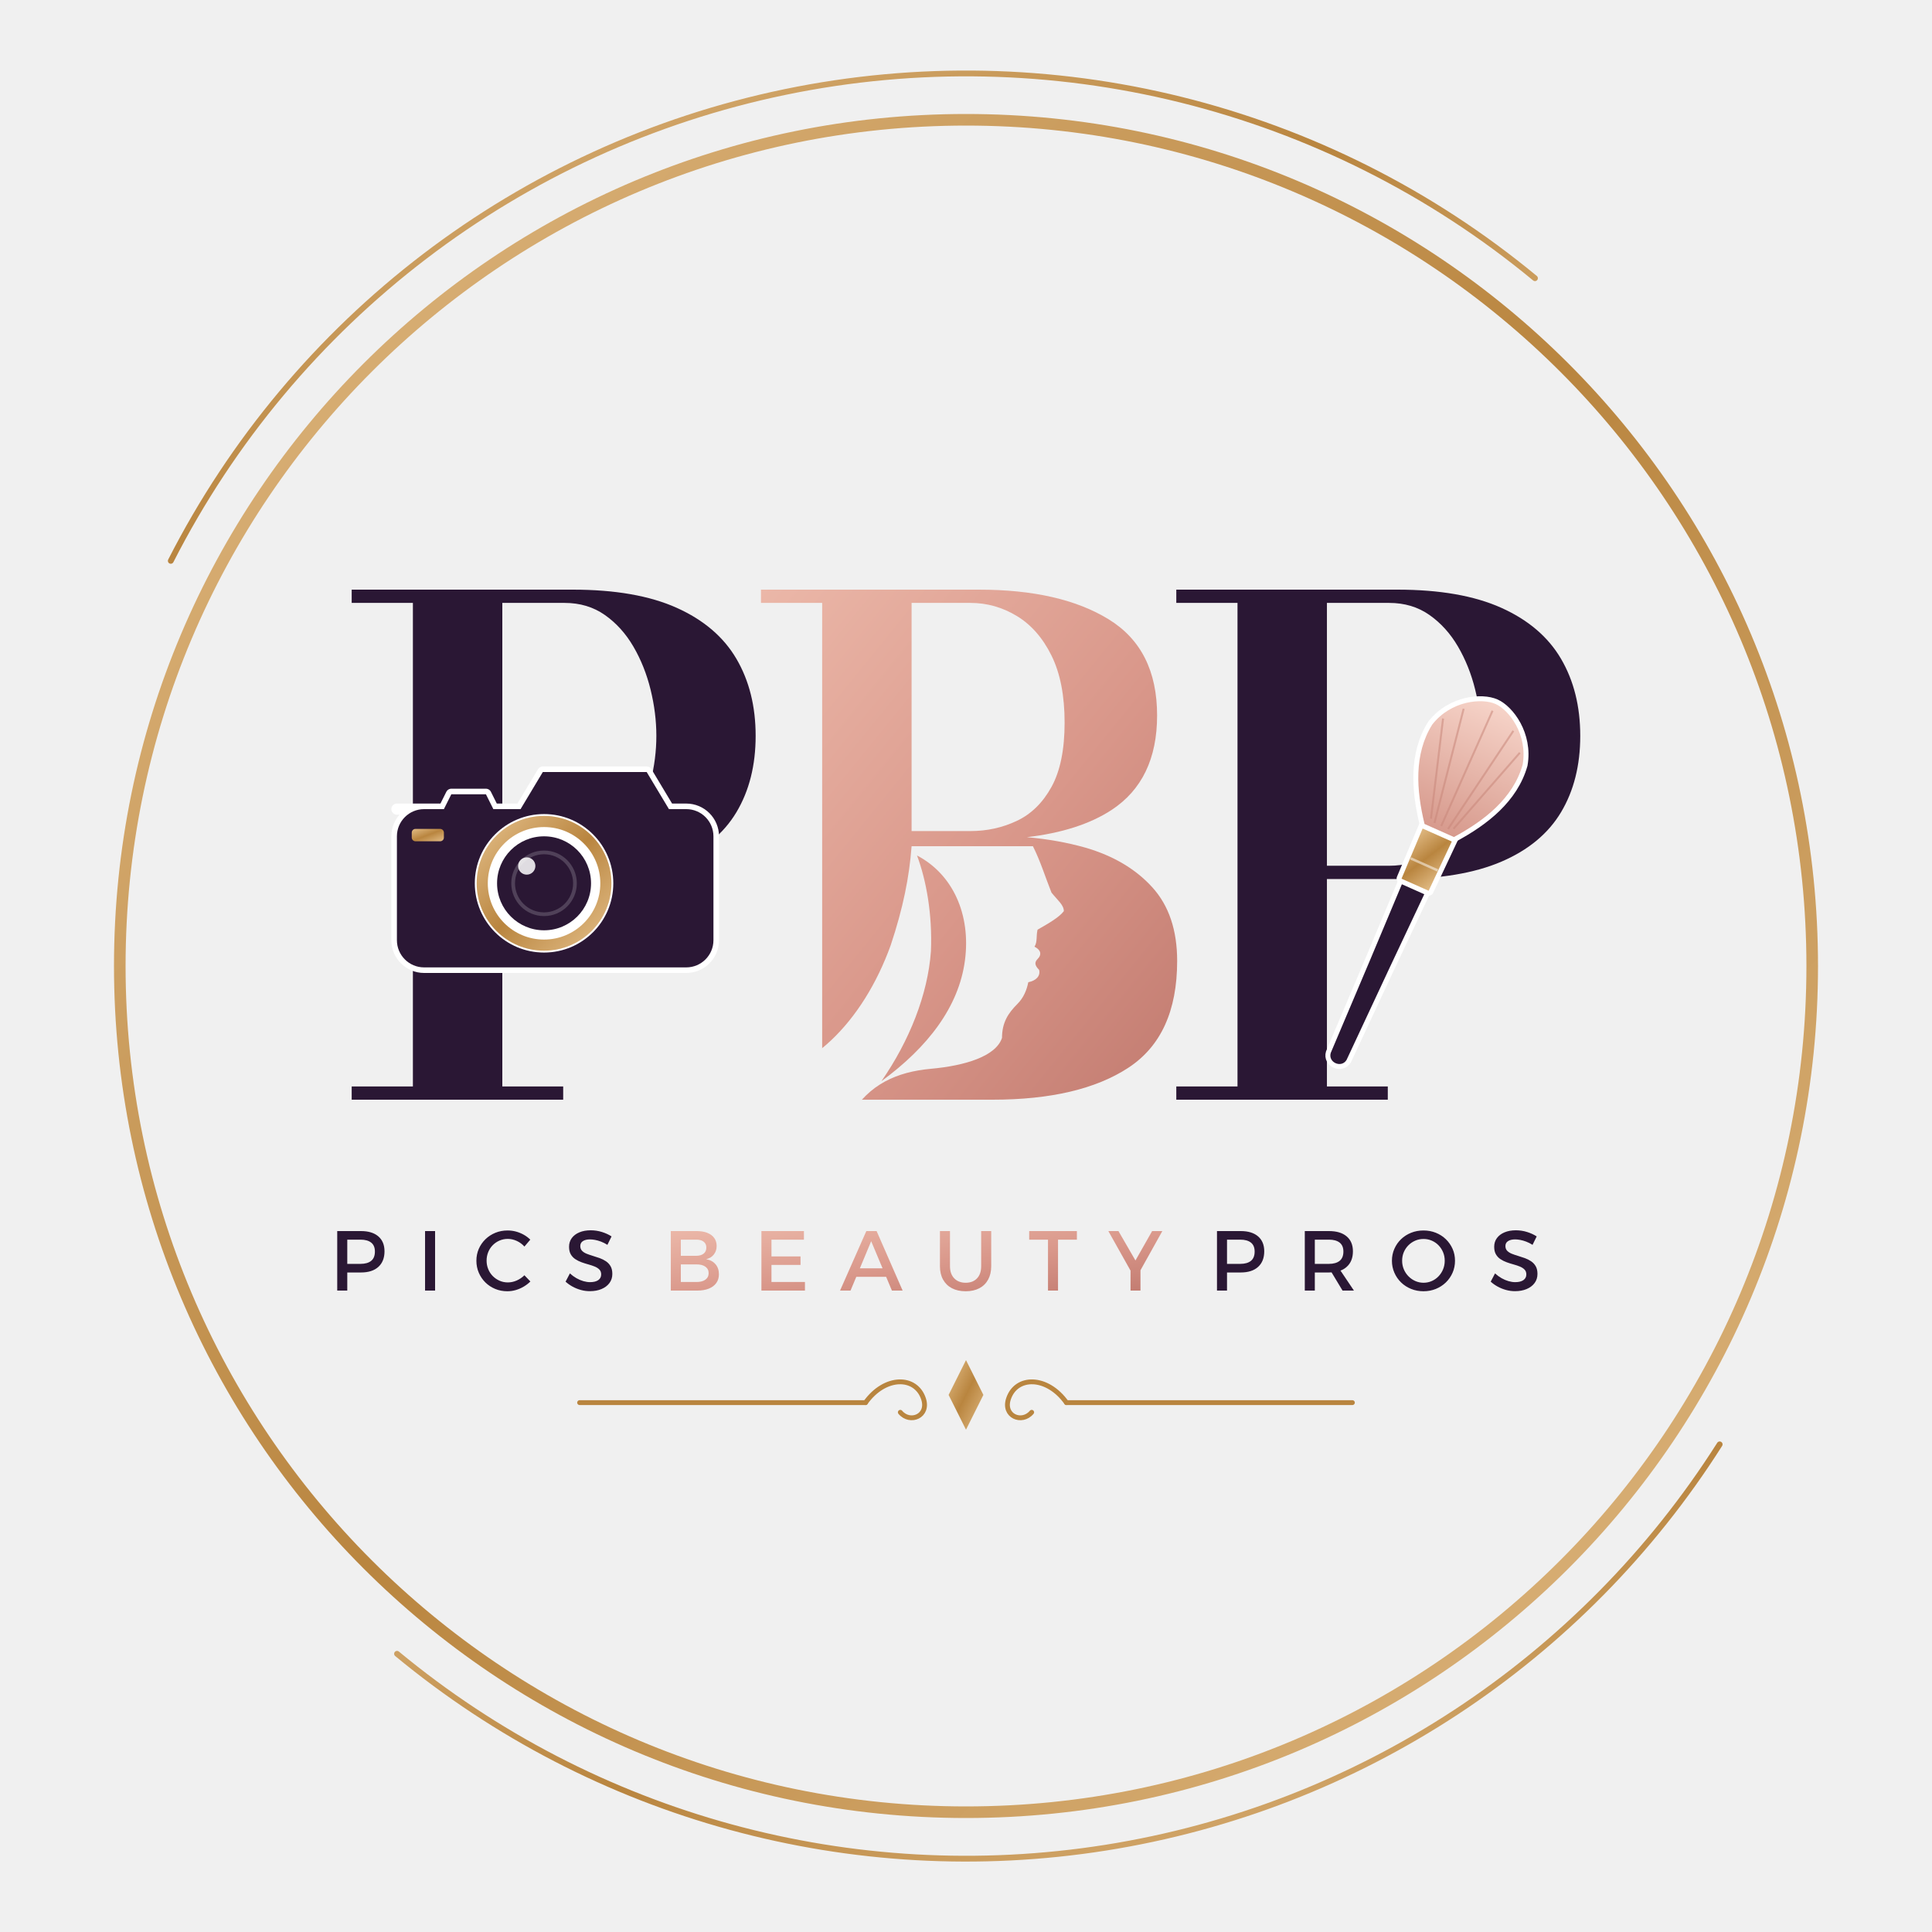
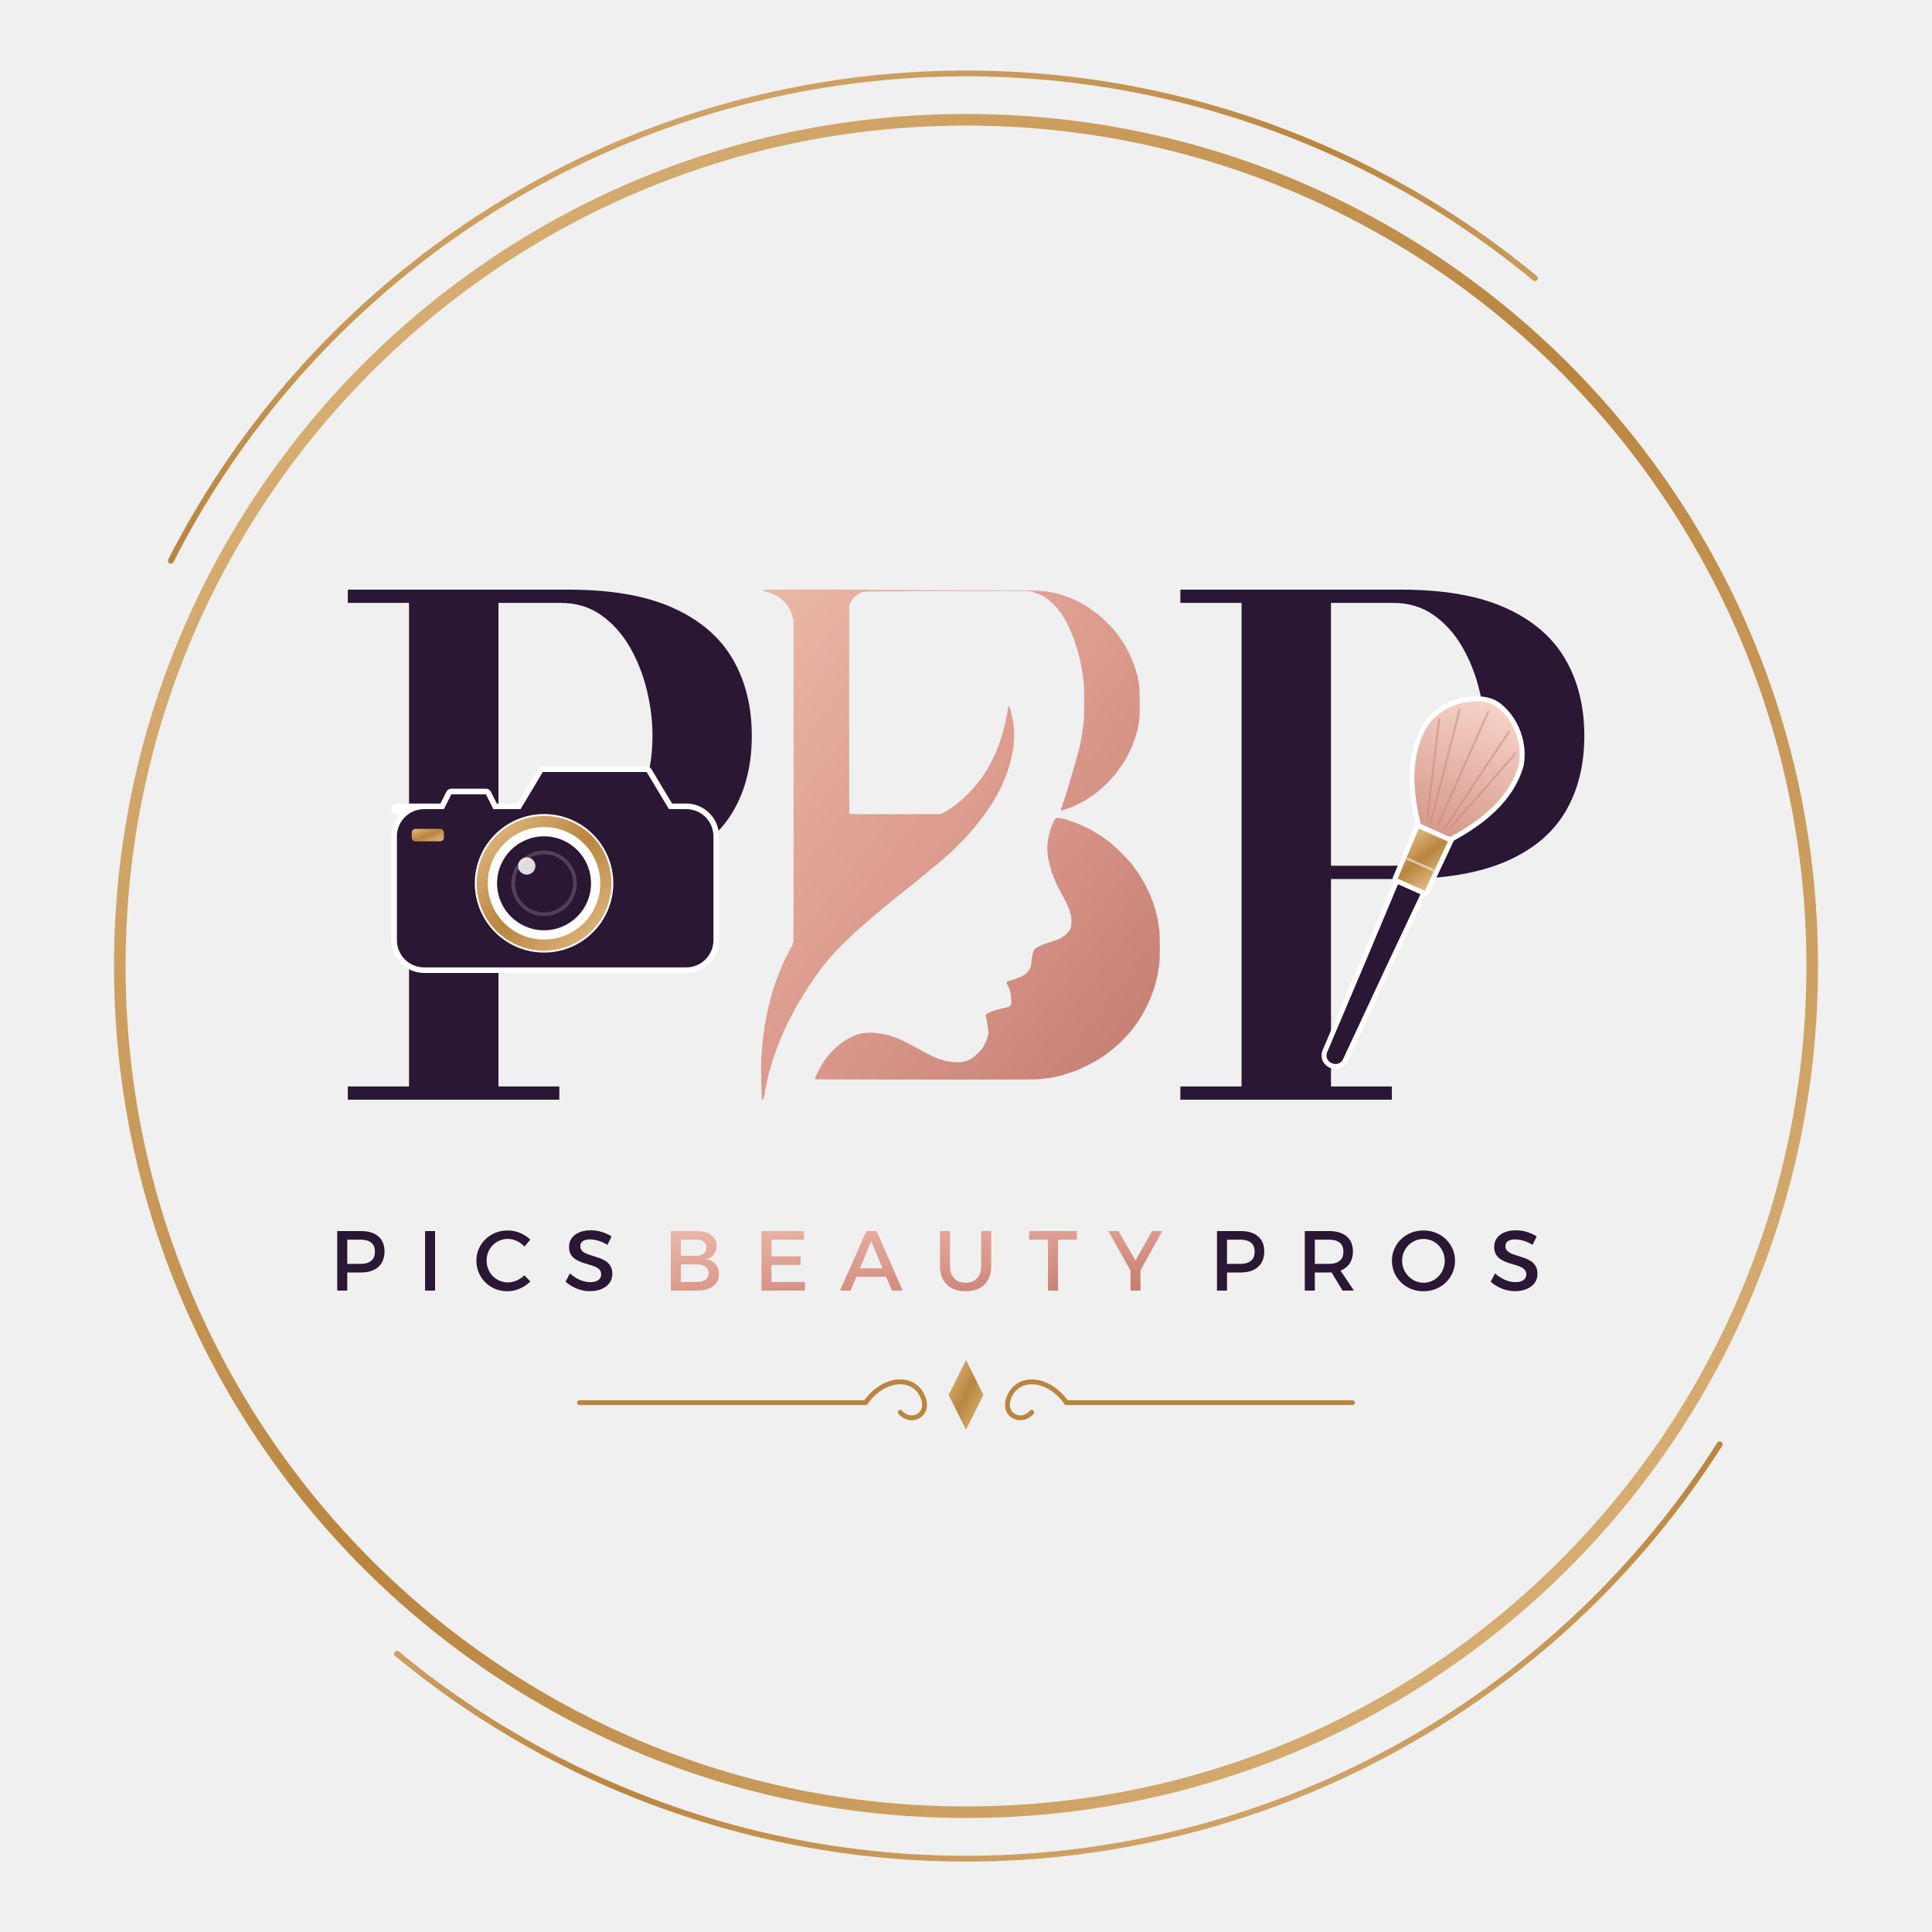
<svg xmlns="http://www.w3.org/2000/svg" viewBox="0 0 1000 1000" role="img" aria-label="Pics Beauty Pros">
  <defs>
    <linearGradient id="pbp-rose" x1="0" y1="0" x2="1" y2="1">
      <stop offset="0" stop-color="#EBB7A8" />
      <stop offset=".55" stop-color="#D9978A" />
      <stop offset="1" stop-color="#C27B70" />
    </linearGradient>
    <linearGradient id="pbp-gold" x1="0" y1="0" x2="1" y2="1">
      <stop offset="0" stop-color="#E2BC86" />
      <stop offset=".5" stop-color="#B9853F" />
      <stop offset="1" stop-color="#E2BC86" />
    </linearGradient>
    <linearGradient id="pbp-bristle" x1="0" y1="0" x2="0" y2="1">
      <stop offset="0" stop-color="#F6D3C8" />
      <stop offset="1" stop-color="#D79A8D" />
    </linearGradient>
  </defs>
  <circle cx="500" cy="500" r="438" fill="none" stroke="url(#pbp-gold)" stroke-width="6" />
  <path fill="none" stroke="url(#pbp-gold)" stroke-width="3" stroke-linecap="round" d="M 88.4 290.3 A 462 462 0 0 1 794.5 144" />
  <path fill="none" stroke="url(#pbp-gold)" stroke-width="3" stroke-linecap="round" d="M 890.1 747.6 A 462 462 0 0 1 205.5 856" />
  <g transform="translate(500 438) scale(.8) translate(-500 -476)">
-     <g transform="translate(91.1 0)">
+     <g transform="translate(88.6 0)">
      <path d="M11.44 310L154.44 310Q195.58 310 221.76 321.77Q247.94 333.54 260.37 354.77Q272.80 376 272.80 404.60L272.80 404.60Q272.80 433.20 260.37 453.99Q247.94 474.78 221.76 486Q195.58 497.22 154.44 497.22L154.44 497.22L108.90 497.22L108.90 631.42L148.28 631.42L148.28 640L11.44 640L11.44 631.42L51.04 631.42L51.04 318.58L11.44 318.58L11.44 310ZM108.90 318.58L108.90 488.64L149.16 488.64Q164.12 488.64 175.23 481.16Q186.34 473.68 193.71 461.36Q201.08 449.04 204.82 434.19Q208.56 419.34 208.56 404.60L208.56 404.60Q208.56 389.86 204.82 374.68Q201.08 359.50 193.71 346.85Q186.34 334.20 175.23 326.39Q164.12 318.58 149.16 318.58L149.16 318.58L108.90 318.58Z" fill="#2A1734" />
-       <mask id="pbp-bface" maskUnits="userSpaceOnUse" x="236.2" y="280" width="400" height="400">
-         <rect x="236.2" y="280" width="400" height="400" fill="#fff" />
-         <path d="M373.7 476 L452.2 476   C457.2 486 460.2 496 464.2 506 C468.2 511 472.2 514 472.2 518 C469.2 522 462.2 526 455.2 530 C454.2 534 455.2 538 453.2 541   C457.2 543 458.2 546 455.2 549 C453.2 551 453.2 553 456.2 556 C457.2 560 454.2 563 449.2 564 C448.2 569 446.2 574 442.2 578   C436.2 584 432.2 590 432.2 600 C428.2 612 408.2 618 386.2 620 C364.2 622 346.2 630 334.2 650 L266.2 650 L266.2 626   C306.2 626 342.2 590 360.2 540 C368.2 516 372.2 496 373.7 476 Z" fill="#000" />
-         <path d="M377.2 482 C400.2 494 412.2 520 408.2 550 C404.2 580 384.2 606 354.2 628 C372.2 602 384.2 572 386.2 544 C387.2 520 383.2 498 377.2 482 Z" fill="#fff" />
-       </mask>
-       <path d="M426.06 640L276.24 640L276.24 631.42L315.84 631.42L315.84 318.58L276.24 318.58L276.24 310L417.26 310Q470.06 310 501.30 329.25Q532.54 348.50 532.54 391.40L532.54 391.40Q532.54 433.20 503.06 452.56L503.06 452.56Q482.16 466.20 448.28 470.16L448.28 470.16Q468.52 471.92 486.34 476.98L486.34 476.98Q513.40 484.90 529.46 502.61Q545.52 520.32 545.52 550.24L545.52 550.24Q545.52 598.64 513.95 619.32Q482.38 640 426.06 640L426.06 640ZM373.70 318.58L373.70 466.20L411.76 466.20Q427.82 466.20 441.79 459.60Q455.76 453 464.23 437.60Q472.70 422.20 472.70 396.02Q472.70 369.84 464.23 352.68Q455.76 335.52 441.79 327.05Q427.82 318.58 411.76 318.58L411.76 318.58L373.70 318.58Z" fill="url(#pbp-rose)" mask="url(#pbp-bface)" />
-       <path d="M544.96 310L687.96 310Q729.10 310 755.28 321.77Q781.46 333.54 793.89 354.77Q806.32 376 806.32 404.60L806.32 404.60Q806.32 433.20 793.89 453.99Q781.46 474.78 755.28 486Q729.10 497.22 687.96 497.22L687.96 497.22L642.42 497.22L642.42 631.42L681.80 631.42L681.80 640L544.96 640L544.96 631.42L584.56 631.42L584.56 318.58L544.96 318.58L544.96 310ZM642.42 318.58L642.42 488.64L682.68 488.64Q697.64 488.64 708.75 481.16Q719.86 473.68 727.23 461.36Q734.60 449.04 738.34 434.19Q742.08 419.34 742.08 404.60L742.08 404.60Q742.08 389.86 738.34 374.68Q734.60 359.50 727.23 346.85Q719.86 334.20 708.75 326.39Q697.64 318.58 682.68 318.58L682.68 318.58L642.42 318.58Z" fill="#2A1734" />
+       <path d="M 46.7 36.5 C 39.9 38.7 42.8 41.3 54.7 43.6 C 59 44.4 63.3 45.7 64.5 46.4 C 65.6 47.1 68.8 48.2 71.5 48.8 C 74.3 49.4 79.7 51.7 83.5 53.9 C 87.3 56.1 92.3 58.9 94.5 60.1 C 103 64.7 124.2 87.3 125.5 93 C 125.8 94.5 127.2 96.7 128.5 97.9 C 129.9 99 131 100.8 131 101.9 C 131 102.9 132.3 106.1 133.9 109.1 C 135.4 112.1 137 116.6 137.4 119.1 C 137.8 121.6 139.1 126.1 140.3 129.1 L 142.5 134.5 142.8 657.8 C 142.9 961.4 142.6 1184.6 142.1 1189.3 C 141.1 1198.3 137.9 1206.9 133.7 1211.9 C 132.2 1213.7 131 1216 131 1217 C 131 1218 129.9 1220.1 128.6 1221.7 C 127.3 1223.3 125.7 1226.4 125.1 1228.6 C 124.5 1230.9 123.1 1233.5 122 1234.5 C 120.9 1235.5 119.5 1238.1 119 1240.2 C 118.4 1242.3 116.8 1245.7 115.5 1247.7 C 114.1 1249.7 113 1252.1 113 1253 C 113 1254 112 1255.9 110.9 1257.4 C 109.7 1258.9 108.2 1262 107.5 1264.3 C 106.8 1266.6 105.1 1271 103.7 1274 C 96.4 1290.2 91.2 1303.2 89.1 1310.5 C 88.1 1313.8 86.6 1317.6 85.7 1319 C 84.8 1320.4 83.6 1324 82.9 1327 C 82.3 1330 81 1333.9 79.9 1335.5 C 78.9 1337.2 77.8 1340.6 77.4 1343 C 77 1345.5 75.9 1349.4 74.8 1351.8 C 73.7 1354.2 72 1360.2 70.9 1365.2 C 69.8 1370.2 68.3 1375.5 67.5 1377 C 66.7 1378.5 65.6 1382.6 65 1386.2 C 64.5 1389.7 63.2 1395.1 62.1 1398.1 C 61.1 1401.1 59.7 1406.9 59.1 1411 C 58.4 1415.1 57.1 1421 56.1 1424 C 55 1427 54 1432.4 53.7 1436 C 53.4 1439.6 51.8 1448.6 50.2 1456 C 48.5 1463.4 46.9 1473.2 46.6 1477.8 C 46.2 1482.4 45.1 1490.5 44 1495.8 C 43 1501.1 41.4 1516.1 40.5 1529 C 39.6 1541.9 38.4 1555.4 37.8 1559 C 35.9 1570.9 35.6 1655.9 37.4 1678 C 38.2 1688.7 38.7 1699.3 38.4 1701.5 C 38.1 1703.7 38.3 1706.8 39 1708.4 C 40.4 1712.1 41.7 1710.9 44.7 1703 C 47.6 1695.4 47.8 1694.9 49 1683 C 49.6 1677.2 51 1669.8 52.1 1666.6 C 53.2 1663.4 54.5 1657.3 55 1653.1 C 55.5 1648.9 57.1 1642 58.5 1637.7 C 59.9 1633.4 61 1628.4 61 1626.4 C 61 1624.5 62.1 1620.3 63.5 1617.1 C 64.8 1613.9 66.3 1608.6 66.9 1605.3 C 67.4 1602 69 1596.6 70.4 1593.2 C 71.8 1589.8 73 1585.8 73 1584.3 C 73 1582.8 74 1579.5 75.2 1577 C 76.3 1574.5 78.1 1569.8 79 1566.5 C 80 1563.2 81.7 1558.2 82.8 1555.5 C 83.9 1552.8 85.5 1548.2 86.5 1545.5 C 91.3 1531.8 92.6 1528.3 94.2 1526 C 95.1 1524.6 96.4 1521.5 96.9 1519 C 97.5 1516.5 99.1 1512.3 100.5 1509.6 C 101.9 1506.9 103 1504 103 1503.1 C 103 1502.2 104.4 1499.2 106 1496.5 C 107.6 1493.8 109 1490.5 109 1489.4 C 109 1488.2 110 1486.1 111.1 1484.6 C 112.3 1483.1 113.9 1479.8 114.6 1477.2 C 115.4 1474.7 116.9 1471.7 117.9 1470.6 C 118.9 1469.4 120.1 1467.4 120.5 1466 C 121.7 1461.6 134.2 1436.6 136.7 1433.7 C 138 1432.1 139 1430.1 139 1429.2 C 139 1428.3 140.4 1425.5 142 1423.1 C 143.7 1420.7 145 1417.9 145 1416.9 C 145 1416 146.1 1413.9 147.4 1412.3 C 148.7 1410.8 150.1 1408.4 150.5 1407 C 150.9 1405.6 152.5 1402.7 154.1 1400.6 C 155.7 1398.4 157 1396.3 157 1395.9 C 157 1395 163.6 1384.1 165.3 1382.1 C 166.1 1381.2 168.1 1378.1 169.6 1375.2 C 171.2 1372.2 173.2 1368.6 174 1367.2 C 174.9 1365.7 176.9 1362.2 178.4 1359.5 C 180 1356.8 182.3 1353.4 183.6 1352 C 184.8 1350.6 186.8 1347.7 187.9 1345.5 C 191.7 1338.5 194.6 1334.1 196.8 1331.7 C 198 1330.4 199 1329.1 199 1328.7 C 199 1328.3 200.8 1325.4 203 1322.2 C 205.2 1319.1 210.6 1311.4 214.9 1305.1 C 219.3 1298.9 223.9 1292.6 225.2 1291.1 C 226.5 1289.7 229.3 1285.8 231.5 1282.5 C 233.7 1279.2 237.8 1273.8 240.6 1270.5 C 243.5 1267.2 249.2 1260 253.5 1254.5 C 271 1231.6 328 1174.4 367 1140.7 C 378.3 1131 392.9 1118.2 399.5 1112.4 C 406.1 1106.6 413.2 1100.8 415.2 1099.4 C 417.2 1098.1 421.3 1094.8 424.2 1092 C 430.6 1085.9 443.1 1075.6 449 1071.5 C 451.4 1069.8 454.5 1067.4 455.9 1066 C 459.5 1062.4 471.8 1052.2 477.4 1048 C 480 1046.1 487 1040.5 493 1035.5 C 499 1030.5 505.8 1025.2 508 1023.5 C 510.3 1021.9 517 1016.5 522.9 1011.5 C 528.9 1006.5 537.2 999.8 541.5 996.5 C 550.8 989.3 558.1 983.2 559.5 981.6 C 560.5 980.5 574 970 578.4 967 C 579.5 966.2 584 962.3 588.2 958.4 C 592.5 954.4 598.8 949.1 602.2 946.6 C 613.2 938.4 614.3 937.6 617.4 934.6 C 620.6 931.6 635.5 918.2 640 914.3 C 641.4 913.1 646.1 909.1 650.5 905.3 C 662.6 894.9 667.8 890 686.4 871.1 C 707.9 849.3 706.5 850.9 714 842 C 717.5 837.9 722.9 831.8 726 828.4 C 729 825 733.1 820.3 735 818 C 736.9 815.6 739.8 812.3 741.3 810.6 C 742.9 808.9 747.3 803.3 751.1 798.2 C 754.9 793 760 786.5 762.4 783.7 C 764.7 780.8 768.4 775.8 770.5 772.5 C 772.5 769.2 775.4 765.1 776.9 763.5 C 778.4 761.9 781.6 757.3 783.9 753.3 C 786.2 749.3 788.9 745.5 789.7 744.8 C 790.6 744.1 792.1 741.7 793.1 739.5 C 794.1 737.3 796.8 732.8 798.9 729.5 C 801.1 726.2 803.6 722 804.4 720.2 C 805.3 718.3 807.1 715.5 808.5 713.8 C 809.9 712.2 811 710 811 709 C 811 708 812 705.9 813.3 704.3 C 814.6 702.8 816.4 699.4 817.4 696.8 C 818.3 694.3 819.8 691.6 820.5 691 C 821.3 690.3 822.5 687.9 823.1 685.7 C 823.7 683.4 825.3 680.3 826.6 678.7 C 827.9 677.1 829 674.9 829 673.7 C 829 672.5 830.4 668.8 832 665.5 C 833.7 662.2 835 659 835 658.3 C 835 657.6 836.3 654.2 837.9 650.8 C 839.4 647.3 841.5 642.4 842.4 639.8 C 843.3 637.1 844.7 633.1 845.5 630.8 C 848.2 622.8 851.1 613.5 852.1 609.8 C 852.6 607.7 853.5 604.1 854.1 601.8 C 857.9 586.7 859.1 581.6 860 574.6 C 860.7 570.3 861.8 565 862.6 562.8 C 864.1 558.4 865.8 541.3 866.7 521.5 C 867.4 503.7 864.7 472.5 861.5 460.8 C 860.1 456 859 451 859 449.6 C 859 446.9 853.6 424.8 852 421.2 C 849.5 415.4 846.6 420.4 845.5 432.5 C 844.8 440.9 843.4 447.6 841 455 C 840.1 458 838.9 463.9 838.5 468 C 838.2 472.1 837 477.5 836 480 C 835 482.5 833.6 487.5 833 491.2 C 832.4 494.9 831.1 499.9 830.1 502.3 C 829.1 504.7 827.9 508.5 827.5 510.9 C 826.9 514.6 822.8 527.1 815.4 548 C 814.1 551.6 812.2 556.3 811 558.5 C 809.9 560.6 809 563.3 809 564.3 C 809 565.4 807.9 568.3 806.6 570.9 C 805.2 573.4 802.5 579.1 800.6 583.5 C 798.6 587.9 796.2 592.9 795.4 594.5 C 794.5 596.1 791.5 601.8 788.8 607 C 786 612.2 782.9 617.7 781.9 619.2 C 780.8 620.6 780 622.3 780 622.8 C 780 623.4 778.9 625.1 777.6 626.7 C 776.3 628.2 774.3 631.3 773.2 633.5 C 772.1 635.7 769.6 639.6 767.8 642.2 C 766 644.8 762.3 650.2 759.6 654.2 C 756.9 658.2 752.1 664.4 749 668 C 745.9 671.6 741.8 676.5 739.9 679 C 728.4 694.1 696.4 726.5 689.2 730.4 C 688.3 730.9 684.6 733.9 681 737 C 677.4 740.1 672 744.3 669 746.3 C 666 748.3 662.3 750.8 660.8 752 C 655.1 756.4 647.7 761 646.5 761 C 645.7 761 643.7 762.2 641.9 763.7 C 640.1 765.2 635.7 767.8 632.1 769.5 L 625.5 772.5 476.8 772.8 C 341.9 773 328 772.9 326.6 771.4 C 325.1 770 325 739.6 325.2 428.2 L 325.5 86.5 329.4 79.1 C 338.4 61.7 352.4 49 368.5 43.7 C 373.6 42 474.9 41 697.9 40.4 C 935.7 39.7 920.9 39.4 933.7 46.1 C 936.7 47.7 940.7 49 942.5 49 C 944.3 49 948.2 50.4 951.3 52 C 954.4 53.6 957.6 55 958.3 55 C 959 55 962.4 57.1 965.9 59.8 C 969.4 62.4 973.7 65.4 975.4 66.4 C 985.7 72.8 1013 100.4 1013 104.5 C 1013 105.2 1014 106.7 1015.2 107.7 C 1018.3 110.2 1023.3 116.7 1025.5 121 C 1026.5 122.9 1028.3 125.9 1029.6 127.5 C 1030.9 129.2 1033.7 134.1 1036 138.5 C 1038.3 142.9 1040.7 147.6 1041.5 149 C 1042.2 150.4 1044.2 154.4 1045.8 158 C 1047.4 161.6 1050.1 167.4 1051.8 171 C 1053.5 174.6 1055.2 178.8 1055.6 180.5 C 1056 182.2 1057.3 185.5 1058.6 188 C 1060.8 192.3 1063.2 198.9 1067.1 211.5 C 1068.1 214.8 1069.8 220.2 1070.9 223.5 C 1075.5 237.2 1077.9 245.9 1079 252 C 1079.7 255.6 1081.1 261 1082.1 264 C 1083.2 267 1084.5 273.1 1085 277.5 C 1085.5 282 1086.9 289.2 1088 293.5 C 1089.2 297.9 1090.5 306.2 1091.1 312 C 1091.6 317.8 1093.1 328.1 1094.3 335 C 1097.6 353.9 1097.6 456.5 1094.3 476 C 1093.1 482.9 1091.6 493.7 1091 500 C 1090.4 506.3 1089 514.9 1087.9 519.2 C 1086.9 523.4 1085.6 530.8 1085.1 535.7 C 1084.5 540.5 1083.2 547.1 1082.1 550.2 C 1081 553.3 1079.6 559.4 1078.9 563.7 C 1078.2 568 1076.9 572.9 1075.9 574.5 C 1075 576.1 1073.7 580 1073.1 583.1 C 1072.6 586.2 1071.2 591.4 1070 594.6 C 1068.9 597.8 1067.3 603.5 1066.5 607.2 C 1065.8 610.9 1064.5 614.9 1063.7 616.2 C 1062.9 617.5 1061.6 621.9 1061 626 C 1060.3 630.1 1058.9 635.1 1058 637.1 C 1057 639 1055.6 643.5 1055 647 C 1054.4 650.5 1053 655 1052 657.1 C 1050.9 659.1 1049.7 663.4 1049.1 666.6 C 1048.6 669.9 1047.3 674.6 1046.1 677.2 C 1045 679.8 1043.6 684.7 1043 688.2 C 1042.3 691.6 1041.1 696 1040.1 697.9 C 1039.1 699.9 1037.8 704.2 1037 707.5 C 1036.3 710.8 1034.9 715.1 1033.9 717.2 C 1032.9 719.2 1031.8 722.8 1031.4 725.2 C 1031 727.5 1029.7 731.6 1028.4 734.2 C 1027.1 736.8 1025.5 741.3 1024.9 744.2 C 1024.3 747.1 1022.9 751 1021.9 752.8 C 1019 757.8 1019.3 761 1022.7 761 C 1024.1 761 1026.1 760.3 1027 759.5 C 1027.9 758.7 1031 757.6 1033.8 757 C 1036.6 756.5 1041.1 755 1043.7 753.7 C 1046.3 752.4 1049.9 751 1051.6 750.7 C 1055.2 750 1080.8 738.1 1089.5 733.1 C 1092.8 731.2 1097.3 728.8 1099.5 727.6 C 1101.7 726.5 1105 724.4 1106.8 722.8 C 1108.6 721.3 1110.6 720 1111.4 720 C 1112.1 720 1117.6 716.4 1123.6 711.9 C 1129.6 707.5 1135.4 703.4 1136.5 702.8 C 1139.9 701 1160.9 682.1 1172.3 670.7 C 1183.2 659.8 1207 632.6 1207 631.2 C 1207 630.7 1209.6 626.9 1212.8 622.7 C 1215.9 618.5 1219.8 612.8 1221.5 609.9 C 1223.2 607.1 1225.7 603.4 1227.1 601.6 C 1228.6 599.9 1230.5 596.9 1231.4 595 C 1232.2 593.1 1234.8 588.4 1237 584.5 C 1239.2 580.6 1241.3 576.6 1241.7 575.5 C 1242.1 574.4 1243.9 570.7 1245.7 567.2 C 1247.5 563.8 1249 560.4 1249 559.7 C 1249 559.1 1250 556.9 1251.2 555 C 1253.4 551.6 1255.9 545.3 1260.4 531.5 C 1261.7 527.6 1263.4 523.1 1264.3 521.5 C 1265.1 519.8 1266.3 515.6 1267 512.3 C 1267.6 508.9 1269 504.1 1270.1 501.6 C 1271.1 499.1 1272.5 493.4 1273.1 488.8 C 1273.6 484.2 1275.1 476.2 1276.3 471 C 1279.8 456.1 1279.7 358.3 1276.2 344.3 C 1275 339.2 1273.5 331.4 1272.9 327 C 1272.4 322.6 1271.1 317 1270 314.6 C 1269 312.1 1267.7 307.7 1267.1 304.6 C 1266.6 301.6 1265.4 297.4 1264.5 295.3 C 1263.5 293.2 1262 288.5 1260.9 284.8 C 1259.9 281.1 1258.1 276.6 1257 274.8 C 1255.9 273 1255 270.6 1255 269.6 C 1255 268.5 1253.4 264.2 1251.4 260.1 C 1244 244.5 1234.6 226.4 1232.9 224.1 C 1231.8 222.8 1231 221.2 1231 220.4 C 1231 219.7 1230 217.9 1228.7 216.3 C 1227.5 214.8 1224.7 210.6 1222.5 207 C 1220.4 203.4 1217.6 199.2 1216.3 197.5 C 1214.9 195.8 1212 191.5 1209.6 187.9 C 1207.3 184.2 1203.3 179.1 1200.8 176.4 C 1198.2 173.7 1193.9 168.8 1191.3 165.5 C 1181 152.6 1146.7 119.8 1135.3 112 C 1123.7 104 1120 101.2 1116.7 98.4 C 1114.7 96.5 1112.5 95 1111.9 95 C 1111.3 95 1108.7 93.6 1106.2 91.8 C 1103.6 90.1 1100.3 87.9 1098.9 86.9 C 1097.4 85.9 1094.5 84.4 1092.4 83.5 C 1090.3 82.6 1087.6 81.1 1086.5 80.1 C 1085.4 79.1 1082.8 77.7 1080.8 77.1 C 1078.8 76.4 1076.6 75.2 1076 74.5 C 1075.3 73.7 1073 72.5 1070.7 71.9 C 1068.5 71.3 1065.1 69.8 1063.1 68.5 C 1061.1 67.2 1058 65.9 1056.2 65.5 C 1054.3 65.1 1050.3 63.5 1047.3 61.9 C 1044.3 60.3 1040.8 59 1039.6 59 C 1038.5 59 1035.1 57.9 1032.1 56.5 C 1029.2 55.1 1023.7 53.3 1020 52.6 C 1016.2 51.8 1011.8 50.4 1010.1 49.5 C 1008.4 48.7 1003.5 47.5 999.2 47 C 995 46.4 988.3 45.1 984.5 43.9 C 980.2 42.7 972.2 41.5 963.5 41 C 955.8 40.4 943.6 39.6 936.5 39 C 928.6 38.4 843.5 38 718 38 C 593 38 498.3 37.6 476.5 36.9 C 429.1 35.5 50.9 35.1 46.7 36.5 M 1000.7 789.6 C 994.7 798.1 987.6 816.5 981 840.7 C 977.7 852.7 974.4 881 975.4 888.5 C 975.7 890.7 976.4 898.4 977 905.5 C 977.5 913.3 978.7 920.7 979.8 924 C 980.9 927.1 982.3 932.9 983 937 C 983.7 941.1 985.3 947.1 986.6 950.2 C 987.9 953.4 989 957.6 989 959.7 C 989 962.1 990.1 965.4 992 968.5 C 993.6 971.2 995 974.4 995 975.5 C 995 976.6 996.3 980.2 998 983.5 C 999.6 986.8 1001 990.4 1001 991.5 C 1001 992.6 1002.1 995.2 1003.4 997.1 C 1004.8 999.1 1006.2 1002 1006.6 1003.6 C 1006.9 1005.2 1008.5 1008.6 1010.1 1011.1 C 1011.7 1013.6 1013 1016.1 1013 1016.7 C 1013 1017.3 1014.2 1019.5 1015.6 1021.6 C 1017.1 1023.7 1018.7 1026.8 1019.3 1028.5 C 1019.9 1030.2 1021.4 1032.9 1022.7 1034.6 C 1024 1036.3 1025 1038.4 1025 1039.3 C 1025 1040.1 1026.1 1042.2 1027.5 1043.9 C 1028.9 1045.5 1030.8 1048.9 1031.6 1051.4 C 1032.5 1053.9 1033.8 1056.4 1034.6 1057.1 C 1035.3 1057.7 1036.5 1060.1 1037.1 1062.3 C 1037.7 1064.5 1039.3 1068 1040.6 1069.9 C 1041.9 1071.9 1043 1074.2 1043 1075.1 C 1043 1076 1044.2 1078.9 1045.6 1081.5 C 1047 1084.2 1048.6 1088.7 1049.1 1091.7 C 1049.7 1094.6 1051 1099.1 1052.2 1101.7 C 1055.8 1109.8 1055.4 1139 1051.5 1148.4 C 1046.8 1159.7 1032 1173.8 1016.9 1181.2 C 1010.6 1184.3 1003.7 1187.1 1001.6 1187.5 C 999.4 1187.8 995.6 1189.2 993.1 1190.4 C 990.5 1191.7 986.4 1193 983.7 1193.3 C 981.1 1193.7 977.2 1194.9 975 1196 C 972.8 1197.1 968.7 1198.6 965.7 1199.4 C 962.8 1200.2 958.8 1201.7 957 1202.9 C 955.1 1204 952.8 1205 951.9 1205 C 951 1205 948.5 1206.3 946.3 1207.9 C 944.1 1209.5 941.3 1211.1 939.9 1211.5 C 935.1 1213 930.1 1219.3 929 1225.1 C 928.4 1228.1 927.1 1234.5 926 1239.5 C 924.9 1244.5 923.6 1253.9 923.1 1260.5 C 922.3 1271.4 921.8 1273.2 918.5 1279.8 C 914.3 1288.2 905 1298.3 899.2 1300.7 C 897.2 1301.5 894.3 1303.2 892.8 1304.5 C 891.4 1305.7 888.4 1307.1 886.3 1307.5 C 884.2 1307.8 881.8 1308.8 881 1309.5 C 879.4 1310.9 859 1317.9 850.5 1319.9 C 844.9 1321.3 842 1323.4 842 1326.1 C 842 1328 847.1 1339.2 848.9 1341.4 C 849.4 1342 850.7 1345.9 851.9 1350 C 853 1354.1 854.6 1360 855.5 1363 C 857 1368.5 857.7 1394.9 856.4 1399.7 C 855.6 1402.7 844.4 1407.5 834.5 1409 C 830.1 1409.7 824.9 1410.9 823 1411.7 C 821.1 1412.5 816 1413.8 811.8 1414.6 C 807.5 1415.4 801.7 1417.2 798.8 1418.5 C 795.9 1419.9 792.5 1421 791.4 1421 C 790.2 1421 787.5 1422.2 785.4 1423.6 C 783.3 1425.1 780 1426.8 778.1 1427.5 C 773.7 1429 772.7 1432.3 774.5 1439.3 C 776.8 1448.2 778.8 1460.2 779.4 1468 C 779.7 1472.1 780.7 1478.8 781.5 1482.7 C 782.7 1488.4 782.8 1490.9 781.9 1494.2 C 781.3 1496.6 780.4 1500.8 779.8 1503.5 C 779.2 1506.2 777.5 1511.2 775.9 1514.4 C 774.3 1517.6 773 1521 773 1521.9 C 773 1522.8 771.6 1525.5 770 1527.9 C 768.3 1530.3 767 1532.7 767 1533.2 C 767 1538.4 744 1563 729.3 1573.5 C 725.4 1576.3 711.1 1583 709 1583 C 708 1583 704.4 1583.9 700.9 1585.1 C 693.7 1587.4 672.5 1587.9 662 1586 C 659 1585.5 652 1584.4 646.5 1583.5 C 641 1582.7 634 1580.9 630.9 1579.5 C 627.8 1578.1 624.1 1577 622.6 1577 C 621.2 1577 617.4 1575.7 614.3 1574 C 611.2 1572.3 608.1 1571 607.4 1571 C 605.6 1571 577.3 1557.4 576.6 1556.1 C 576.2 1555.6 574.3 1554.6 572.2 1553.9 C 570.2 1553.2 567.1 1551.7 565.5 1550.5 C 563.9 1549.2 560.5 1547.3 558 1546.1 C 555.5 1544.9 551.5 1542.7 549 1541.4 C 535.5 1533.8 531.8 1531.9 518.3 1525.1 C 495.7 1513.9 487.5 1510 486.2 1510 C 485.6 1510 483 1508.9 480.4 1507.5 C 477.8 1506.1 474.8 1505 473.8 1505 C 472.7 1505 468.8 1503.7 465 1502 C 461.2 1500.3 457.1 1499 455.8 1499 C 454.6 1499 449.9 1497.8 445.5 1496.4 C 436.6 1493.6 408.3 1490.1 394 1490 C 381.4 1490 356.5 1493.7 351 1496.5 C 348.5 1497.7 345.4 1499 344 1499.3 C 337.1 1501 314.1 1513.6 302.9 1521.7 C 300.5 1523.5 295.8 1526.9 292.5 1529.2 C 284.7 1534.7 261.8 1557.8 256 1565.9 C 253.5 1569.4 249.9 1574.2 248 1576.6 C 241.6 1584.6 240 1586.8 240 1587.8 C 240 1588.3 238.7 1590.5 237.2 1592.6 C 235.6 1594.7 233.5 1598.1 232.5 1600 C 231.5 1601.9 229.2 1606.2 227.4 1609.5 C 221.3 1620.6 213 1638.4 213 1640.5 C 213 1641.3 213.9 1642.4 214.9 1643 C 216.2 1643.6 334.6 1644 580.7 1644 C 938.9 1644 944.7 1644 956.4 1642 C 962.9 1640.9 972.4 1639.8 977.4 1639.4 C 982.4 1639 991.6 1637.5 997.8 1635.9 C 1004 1634.3 1010.2 1633 1011.5 1633 C 1013.7 1633 1026.5 1629.3 1038 1625.4 C 1040.5 1624.5 1046.5 1622.6 1051.5 1621 C 1065.1 1616.7 1072 1614.2 1077.5 1611.6 C 1080.2 1610.3 1085 1608.1 1088 1606.8 C 1101.9 1600.4 1112.1 1595.4 1118.5 1591.7 C 1122.3 1589.5 1127.3 1586.8 1129.5 1585.7 C 1131.7 1584.7 1134.9 1582.7 1136.7 1581.4 C 1138.4 1580.1 1140.6 1579 1141.4 1579 C 1142.2 1579 1144.4 1577.7 1146.2 1576.2 C 1149.5 1573.4 1156.1 1568.9 1161.2 1566 C 1164.5 1564.1 1181.2 1551.7 1188.5 1545.6 C 1208.8 1528.8 1219.6 1518.7 1232 1505 C 1252.7 1482.1 1257.1 1476.8 1260.6 1470.5 C 1261.5 1468.8 1264.4 1465 1267 1462 C 1269.6 1459 1272.7 1454.7 1273.8 1452.5 C 1275 1450.3 1277.3 1446.7 1279 1444.5 C 1280.6 1442.3 1283.1 1438.2 1284.5 1435.5 C 1285.9 1432.8 1288.8 1427.6 1291 1424 C 1295.2 1417 1303 1401.8 1303 1400.5 C 1303 1400 1304.3 1397.6 1305.9 1395.1 C 1307.5 1392.6 1309.1 1389.2 1309.4 1387.6 C 1309.8 1386 1311.2 1383.1 1312.6 1381.1 C 1313.9 1379.2 1315 1376.5 1315 1375.2 C 1315 1374 1316.1 1370.8 1317.4 1368.2 C 1318.7 1365.6 1320.1 1361.9 1320.5 1360 C 1320.9 1358.1 1322.1 1354.8 1323.1 1352.8 C 1324.2 1350.7 1325.9 1345.6 1326.9 1341.3 C 1328 1337 1329.8 1331 1330.9 1328 C 1332 1325 1332.9 1321 1333 1319.2 C 1333 1317.4 1334.1 1312.7 1335.5 1308.7 C 1336.9 1304.8 1338.5 1297.2 1339 1292 C 1339.6 1286.8 1341 1277.8 1342.3 1272 C 1345.7 1256 1345.7 1162.1 1342.3 1146.5 C 1341.1 1141 1339.8 1132.9 1339.5 1128.5 C 1339.1 1124.1 1337.8 1116.7 1336.5 1112 C 1335.2 1107.3 1333.6 1100.8 1333 1097.6 C 1332.3 1094.3 1330.8 1088.9 1329.5 1085.6 C 1328.3 1082.2 1326.9 1077.5 1326.5 1075.1 C 1326.1 1072.7 1324.7 1068.4 1323.4 1065.6 C 1322.1 1062.8 1321 1059.6 1321 1058.5 C 1321 1057.4 1319.7 1053.8 1318 1050.5 C 1316.4 1047.2 1315 1043.6 1315 1042.5 C 1315 1041.4 1313.9 1038.8 1312.6 1036.9 C 1311.2 1034.9 1309.8 1032.1 1309.4 1030.6 C 1309.1 1029.2 1306.6 1023.9 1304 1018.8 C 1301.4 1013.7 1297 1005.1 1294.2 999.7 C 1291.5 994.3 1288.5 989.1 1287.7 988.2 C 1286.9 987.3 1285.5 984.9 1284.6 983 C 1283.7 981.1 1281.1 977 1278.9 974 C 1276.7 971 1274 966.6 1273 964.2 C 1271.9 961.9 1270.7 960 1270.1 960 C 1269.1 960 1263.2 952 1257 942.3 C 1254.8 938.9 1252.4 935.7 1251.7 935.3 C 1251 934.9 1245.4 928.9 1239.4 922 C 1227 907.9 1204.7 885.9 1192 875 C 1187.3 871 1183.1 867.1 1182.7 866.4 C 1182.3 865.6 1180.2 864.1 1178.2 863 C 1176.2 861.9 1172.5 859.4 1170 857.5 C 1167.5 855.6 1163.9 852.9 1162 851.6 C 1160.1 850.3 1157.9 848.5 1157.1 847.6 C 1156.4 846.7 1155.3 846 1154.7 846 C 1154.1 846 1149.8 843.4 1145.1 840.2 C 1140.4 837 1135.1 833.8 1133.3 833.1 C 1131.5 832.4 1129.5 831.1 1128.9 830.4 C 1128.2 829.6 1125.6 827.9 1123.1 826.6 C 1120.6 825.4 1114.5 822.2 1109.7 819.7 C 1104.8 817.1 1100.3 815 1099.6 815 C 1098.9 815 1096.6 813.9 1094.6 812.5 C 1092.6 811.1 1089.7 809.7 1088.2 809.4 C 1086.7 809 1083.1 807.4 1080.1 805.9 C 1077.1 804.3 1074 803 1073.1 803 C 1072.2 803 1068.8 801.6 1065.5 800 C 1062.2 798.3 1058.4 797 1057 797 C 1055.6 797 1052.2 795.9 1049.4 794.6 C 1040.3 790.4 1018.3 785.1 1009.7 785 C 1004 785 1003.9 785 1000.7 789.6" transform="translate(271.7 302.9) scale(0.19713)" fill="url(#pbp-rose)" fill-rule="evenodd" />
+       <path d="M550.09 310L693.09 310Q734.23 310 760.41 321.77Q786.59 333.54 799.02 354.77Q811.45 376 811.45 404.60L811.45 404.60Q811.45 433.20 799.02 453.99Q786.59 474.78 760.41 486Q734.23 497.22 693.09 497.22L693.09 497.22L647.55 497.22L647.55 631.42L686.93 631.42L686.93 640L550.09 640L550.09 631.42L589.69 631.42L589.69 318.58L550.09 318.58L550.09 310ZM647.55 318.58L647.55 488.64L687.81 488.64Q702.77 488.64 713.88 481.16Q724.99 473.68 732.36 461.36Q739.73 449.04 743.47 434.19Q747.21 419.34 747.21 404.60L747.21 404.60Q747.21 389.86 743.47 374.68Q739.73 359.50 732.36 346.85Q724.99 334.20 713.88 326.39Q702.77 318.58 687.81 318.58L687.81 318.58L647.55 318.58Z" fill="#2A1734" />
    </g>
    <g transform="translate(227 500) scale(.8) translate(-227 -500)">
      <g stroke="#FFFFFF" stroke-width="9" paint-order="stroke" stroke-linejoin="round">
        <path fill="#2A1734" d="M108 440 h38 l6 -12 h28 l6 12 h22 l18 -30 h84 l18 30 h14 a22 22 0 0 1 22 22 v84 a22 22 0 0 1 -22 22 h-212 a22 22 0 0 1 -22 -22 v-84 a22 22 0 0 1 22 -22 z" />
      </g>
      <circle cx="227" cy="500" r="56" fill="#FFFFFF" />
      <circle cx="227" cy="500" r="50" fill="none" stroke="url(#pbp-gold)" stroke-width="9" />
      <circle cx="227" cy="500" r="38" fill="#2A1734" />
      <circle cx="227" cy="500" r="25" fill="none" stroke="#fff" stroke-opacity=".18" stroke-width="3" />
      <circle cx="213" cy="486" r="7" fill="#fff" fill-opacity=".85" />
      <rect x="120" y="456" width="26" height="10" rx="3" fill="url(#pbp-gold)" />
    </g>
-     <g transform="translate(741.1 612) rotate(24) scale(.8)">
+     <g transform="translate(738.6 612) rotate(24) scale(.8)">
      <g stroke="#FFFFFF" stroke-width="8" paint-order="stroke" stroke-linejoin="round">
        <path fill="#2A1734" d="M-7 0 C-8 -60 -9 -110 -10 -152 L10 -152 C9 -110 8 -60 7 0 C6 8 -6 8 -7 0 Z" />
        <path fill="url(#pbp-gold)" d="M-12 -152 L12 -152 L13 -200 L-13 -200 Z" />
        <path fill="url(#pbp-bristle)" d="M-13 -200 C-30 -222 -44 -248 -40 -276 C-34 -300 -12 -312 0 -312 C12 -312 34 -300 40 -276 C44 -248 30 -222 13 -200 Z" />
      </g>
      <g stroke="#C9877B" stroke-opacity=".55" stroke-width="1.6" fill="none">
        <path d="M0 -204 L0 -306" />
        <path d="M-6 -204 L-22 -298" />
        <path d="M6 -204 L22 -298" />
        <path d="M-10 -206 L-34 -284" />
        <path d="M10 -206 L34 -284" />
      </g>
      <path d="M-12 -170 h24" stroke="#fff" stroke-opacity=".5" stroke-width="2" />
    </g>
  </g>
  <path d="M174.55 637.20L186.83 637.20Q192.64 637.20 195.83 639.95Q199.02 642.70 199.02 647.67L199.02 647.67Q199.02 652.86 195.83 655.75Q192.64 658.63 186.83 658.63L186.83 658.63L179.75 658.63L179.75 668L174.55 668L174.55 637.20ZM179.75 654.18L186.61 654.18Q190.17 654.18 192.11 652.62Q194.05 651.06 194.05 647.80L194.05 647.80Q194.05 644.68 192.11 643.16Q190.17 641.64 186.61 641.64L186.61 641.64L179.75 641.64L179.75 654.18ZM220.01 668L220.01 637.20L225.20 637.20L225.20 668L220.01 668ZM274.48 641.64L271.44 645.21Q269.77 643.36 267.48 642.30Q265.19 641.25 262.86 641.25L262.86 641.25Q260.57 641.25 258.57 642.11Q256.57 642.96 255.05 644.50Q253.53 646.04 252.70 648.09Q251.86 650.14 251.86 652.51L251.86 652.51Q251.86 654.84 252.70 656.89Q253.53 658.94 255.05 660.48Q256.57 662.02 258.57 662.90Q260.57 663.78 262.86 663.78L262.86 663.78Q265.19 663.78 267.44 662.79Q269.68 661.80 271.44 660.08L271.44 660.08L274.52 663.29Q272.98 664.83 271.02 665.98Q269.07 667.12 266.93 667.74Q264.80 668.35 262.60 668.35L262.60 668.35Q259.21 668.35 256.31 667.14Q253.40 665.93 251.22 663.78Q249.05 661.62 247.81 658.74Q246.58 655.86 246.58 652.56L246.58 652.56Q246.58 649.26 247.81 646.42Q249.05 643.58 251.27 641.42Q253.49 639.27 256.42 638.08Q259.34 636.89 262.77 636.89L262.77 636.89Q264.97 636.89 267.09 637.46Q269.20 638.04 271.09 639.09Q272.98 640.15 274.48 641.64L274.48 641.64ZM316.54 639.97L314.39 644.33Q312.71 643.27 311.09 642.66Q309.46 642.04 308.01 641.78Q306.55 641.51 305.37 641.51L305.37 641.51Q303.08 641.51 301.71 642.39Q300.35 643.27 300.35 644.94L300.35 644.94Q300.35 646.44 301.25 647.39Q302.15 648.33 303.63 648.93Q305.10 649.52 306.88 650.05Q308.67 650.58 310.43 651.21Q312.19 651.85 313.68 652.86Q315.18 653.88 316.06 655.44Q316.94 657 316.94 659.38L316.94 659.38Q316.94 662.10 315.44 664.11Q313.95 666.11 311.33 667.21Q308.71 668.31 305.32 668.31L305.32 668.31Q302.90 668.31 300.61 667.67Q298.33 667.03 296.32 665.93Q294.32 664.83 292.74 663.38L292.74 663.38L294.98 659.11Q296.57 660.56 298.35 661.58Q300.13 662.59 301.96 663.12Q303.78 663.64 305.41 663.64L305.41 663.64Q308.14 663.64 309.66 662.59Q311.17 661.53 311.17 659.64L311.17 659.64Q311.17 658.10 310.27 657.15Q309.37 656.21 307.90 655.59Q306.42 654.98 304.64 654.49Q302.86 654.01 301.08 653.37Q299.29 652.73 297.82 651.76Q296.35 650.80 295.44 649.26Q294.54 647.72 294.54 645.34L294.54 645.34Q294.54 642.74 295.95 640.83Q297.36 638.92 299.89 637.86Q302.42 636.80 305.76 636.80L305.76 636.80Q308.75 636.80 311.57 637.68Q314.39 638.56 316.54 639.97L316.54 639.97Z" fill="#2A1734" />
  <path d="M347.21 637.20L360.59 637.20Q363.80 637.20 366.11 638.12Q368.42 639.05 369.67 640.76Q370.93 642.48 370.93 644.90L370.93 644.90Q370.93 647.50 369.47 649.34Q368.02 651.19 365.51 651.76L365.51 651.76Q368.59 652.29 370.35 654.36Q372.11 656.43 372.11 659.55L372.11 659.55Q372.11 662.19 370.75 664.08Q369.39 665.98 366.88 666.99Q364.37 668 360.89 668L360.89 668L347.21 668L347.21 637.20ZM352.40 650.00L360.32 650.00Q362.79 650.00 364.19 648.88Q365.60 647.76 365.60 645.74L365.60 645.74Q365.60 643.76 364.19 642.68Q362.79 641.60 360.32 641.64L360.32 641.64L352.40 641.64L352.40 650.00ZM352.40 663.56L360.32 663.56Q363.36 663.60 365.07 662.39Q366.79 661.18 366.79 658.94L366.79 658.94Q366.79 656.82 365.07 655.61Q363.36 654.40 360.32 654.45L360.32 654.45L352.40 654.45L352.40 663.56ZM394.11 668L394.11 637.20L416.11 637.20L416.11 641.64L399.31 641.64L399.31 650.31L414.35 650.31L414.35 654.71L399.31 654.71L399.31 663.56L416.64 663.56L416.64 668L394.11 668ZM434.81 668L448.41 637.20L453.73 637.20L467.20 668L461.65 668L458.66 660.87L443.22 660.87L440.23 668L434.81 668ZM445.07 656.47L456.81 656.47L450.92 642.44L445.07 656.47ZM491.71 637.20L491.71 655.37Q491.71 659.38 493.91 661.66Q496.11 663.95 499.85 663.95L499.85 663.95Q503.54 663.95 505.70 661.69Q507.85 659.42 507.85 655.37L507.85 655.37L507.85 637.20L513.05 637.20L513.05 655.37Q513.05 659.38 511.46 662.30Q509.88 665.23 506.91 666.79Q503.94 668.35 499.85 668.35L499.85 668.35Q495.71 668.35 492.72 666.79Q489.73 665.23 488.12 662.30Q486.51 659.38 486.51 655.37L486.51 655.37L486.51 637.20L491.71 637.20ZM532.71 641.64L532.71 637.20L557.40 637.20L557.40 641.64L547.63 641.64L547.63 668L542.44 668L542.44 641.64L532.71 641.64ZM585.16 657.66L573.68 637.20L578.91 637.20L587.71 652.42L596.34 637.20L601.62 637.20L590.31 657.48L590.31 668L585.16 668L585.16 657.66Z" fill="url(#pbp-rose)" />
  <path d="M629.91 637.20L642.19 637.20Q647.99 637.20 651.18 639.95Q654.37 642.70 654.37 647.67L654.37 647.67Q654.37 652.86 651.18 655.75Q647.99 658.63 642.19 658.63L642.19 658.63L635.10 658.63L635.10 668L629.91 668L629.91 637.20ZM635.10 654.18L641.97 654.18Q645.53 654.18 647.47 652.62Q649.40 651.06 649.40 647.80L649.40 647.80Q649.40 644.68 647.47 643.16Q645.53 641.64 641.97 641.64L641.97 641.64L635.10 641.64L635.10 654.18ZM675.36 637.20L687.86 637.20Q693.80 637.20 697.03 639.95Q700.27 642.70 700.27 647.67L700.27 647.67Q700.27 652.86 697.05 655.72L697.05 655.72Q695.69 656.96 693.84 657.66L693.84 657.66L700.79 668L694.90 668L689.22 658.58Q688.56 658.63 687.86 658.63L687.86 658.63L680.55 658.63L680.55 668L675.36 668L675.36 637.20ZM680.55 654.18L687.86 654.18Q691.42 654.18 693.38 652.62Q695.34 651.06 695.34 647.80L695.34 647.80Q695.34 644.68 693.38 643.16Q691.42 641.64 687.86 641.64L687.86 641.64L680.55 641.64L680.55 654.18ZM736.79 636.89L736.79 636.89Q740.22 636.89 743.19 638.08Q746.16 639.27 748.38 641.42Q750.60 643.58 751.86 646.42Q753.11 649.26 753.11 652.56L753.11 652.56Q753.11 655.86 751.86 658.74Q750.60 661.62 748.38 663.78Q746.16 665.93 743.19 667.14Q740.22 668.35 736.79 668.35L736.79 668.35Q733.35 668.35 730.38 667.14Q727.41 665.93 725.19 663.78Q722.97 661.62 721.72 658.74Q720.46 655.86 720.46 652.56L720.46 652.56Q720.46 649.26 721.72 646.40Q722.97 643.54 725.19 641.40Q727.41 639.27 730.38 638.08Q733.35 636.89 736.79 636.89ZM736.83 641.29L736.83 641.29Q734.54 641.29 732.54 642.15Q730.54 643.01 729.00 644.55Q727.46 646.09 726.60 648.13Q725.74 650.18 725.74 652.56L725.74 652.56Q725.74 654.93 726.62 657Q727.50 659.07 729.04 660.63Q730.58 662.19 732.58 663.07Q734.59 663.95 736.83 663.95L736.83 663.95Q739.07 663.95 741.08 663.07Q743.08 662.19 744.57 660.63Q746.07 659.07 746.93 657Q747.79 654.93 747.79 652.56L747.79 652.56Q747.79 650.18 746.93 648.13Q746.07 646.09 744.57 644.55Q743.08 643.01 741.08 642.15Q739.07 641.29 736.83 641.29ZM795.39 639.97L793.24 644.33Q791.57 643.27 789.94 642.66Q788.31 642.04 786.86 641.78Q785.41 641.51 784.22 641.51L784.22 641.51Q781.93 641.51 780.57 642.39Q779.20 643.27 779.20 644.94L779.20 644.94Q779.20 646.44 780.10 647.39Q781.01 648.33 782.48 648.93Q783.95 649.52 785.74 650.05Q787.52 650.58 789.28 651.21Q791.04 651.85 792.53 652.86Q794.03 653.88 794.91 655.44Q795.79 657 795.79 659.38L795.79 659.38Q795.79 662.10 794.29 664.11Q792.80 666.11 790.18 667.21Q787.56 668.31 784.17 668.31L784.17 668.31Q781.75 668.31 779.47 667.67Q777.18 667.03 775.18 665.93Q773.17 664.83 771.59 663.38L771.59 663.38L773.83 659.11Q775.42 660.56 777.20 661.58Q778.98 662.59 780.81 663.12Q782.63 663.64 784.26 663.64L784.26 663.64Q786.99 663.64 788.51 662.59Q790.03 661.53 790.03 659.64L790.03 659.64Q790.03 658.10 789.12 657.15Q788.22 656.21 786.75 655.59Q785.27 654.98 783.49 654.49Q781.71 654.01 779.93 653.37Q778.15 652.73 776.67 651.76Q775.20 650.80 774.30 649.26Q773.39 647.72 773.39 645.34L773.39 645.34Q773.39 642.74 774.80 640.83Q776.21 638.92 778.74 637.86Q781.27 636.80 784.61 636.80L784.61 636.80Q787.61 636.80 790.42 637.68Q793.24 638.56 795.39 639.97L795.39 639.97Z" fill="#2A1734" />
  <g fill="none" stroke="#B9853F" stroke-width="2.5" stroke-linecap="round">
    <path d="M300 726 H448" />
    <path d="M552 726 H700" />
    <path d="M448 726 c10 -14 26 -14 30 -2 c3 9 -7 13 -12 7" />
    <path d="M552 726 c-10 -14 -26 -14 -30 -2 c-3 9 7 13 12 7" />
  </g>
  <path fill="url(#pbp-gold)" d="M500 704 L509 722 L500 740 L491 722 Z" />
</svg>
